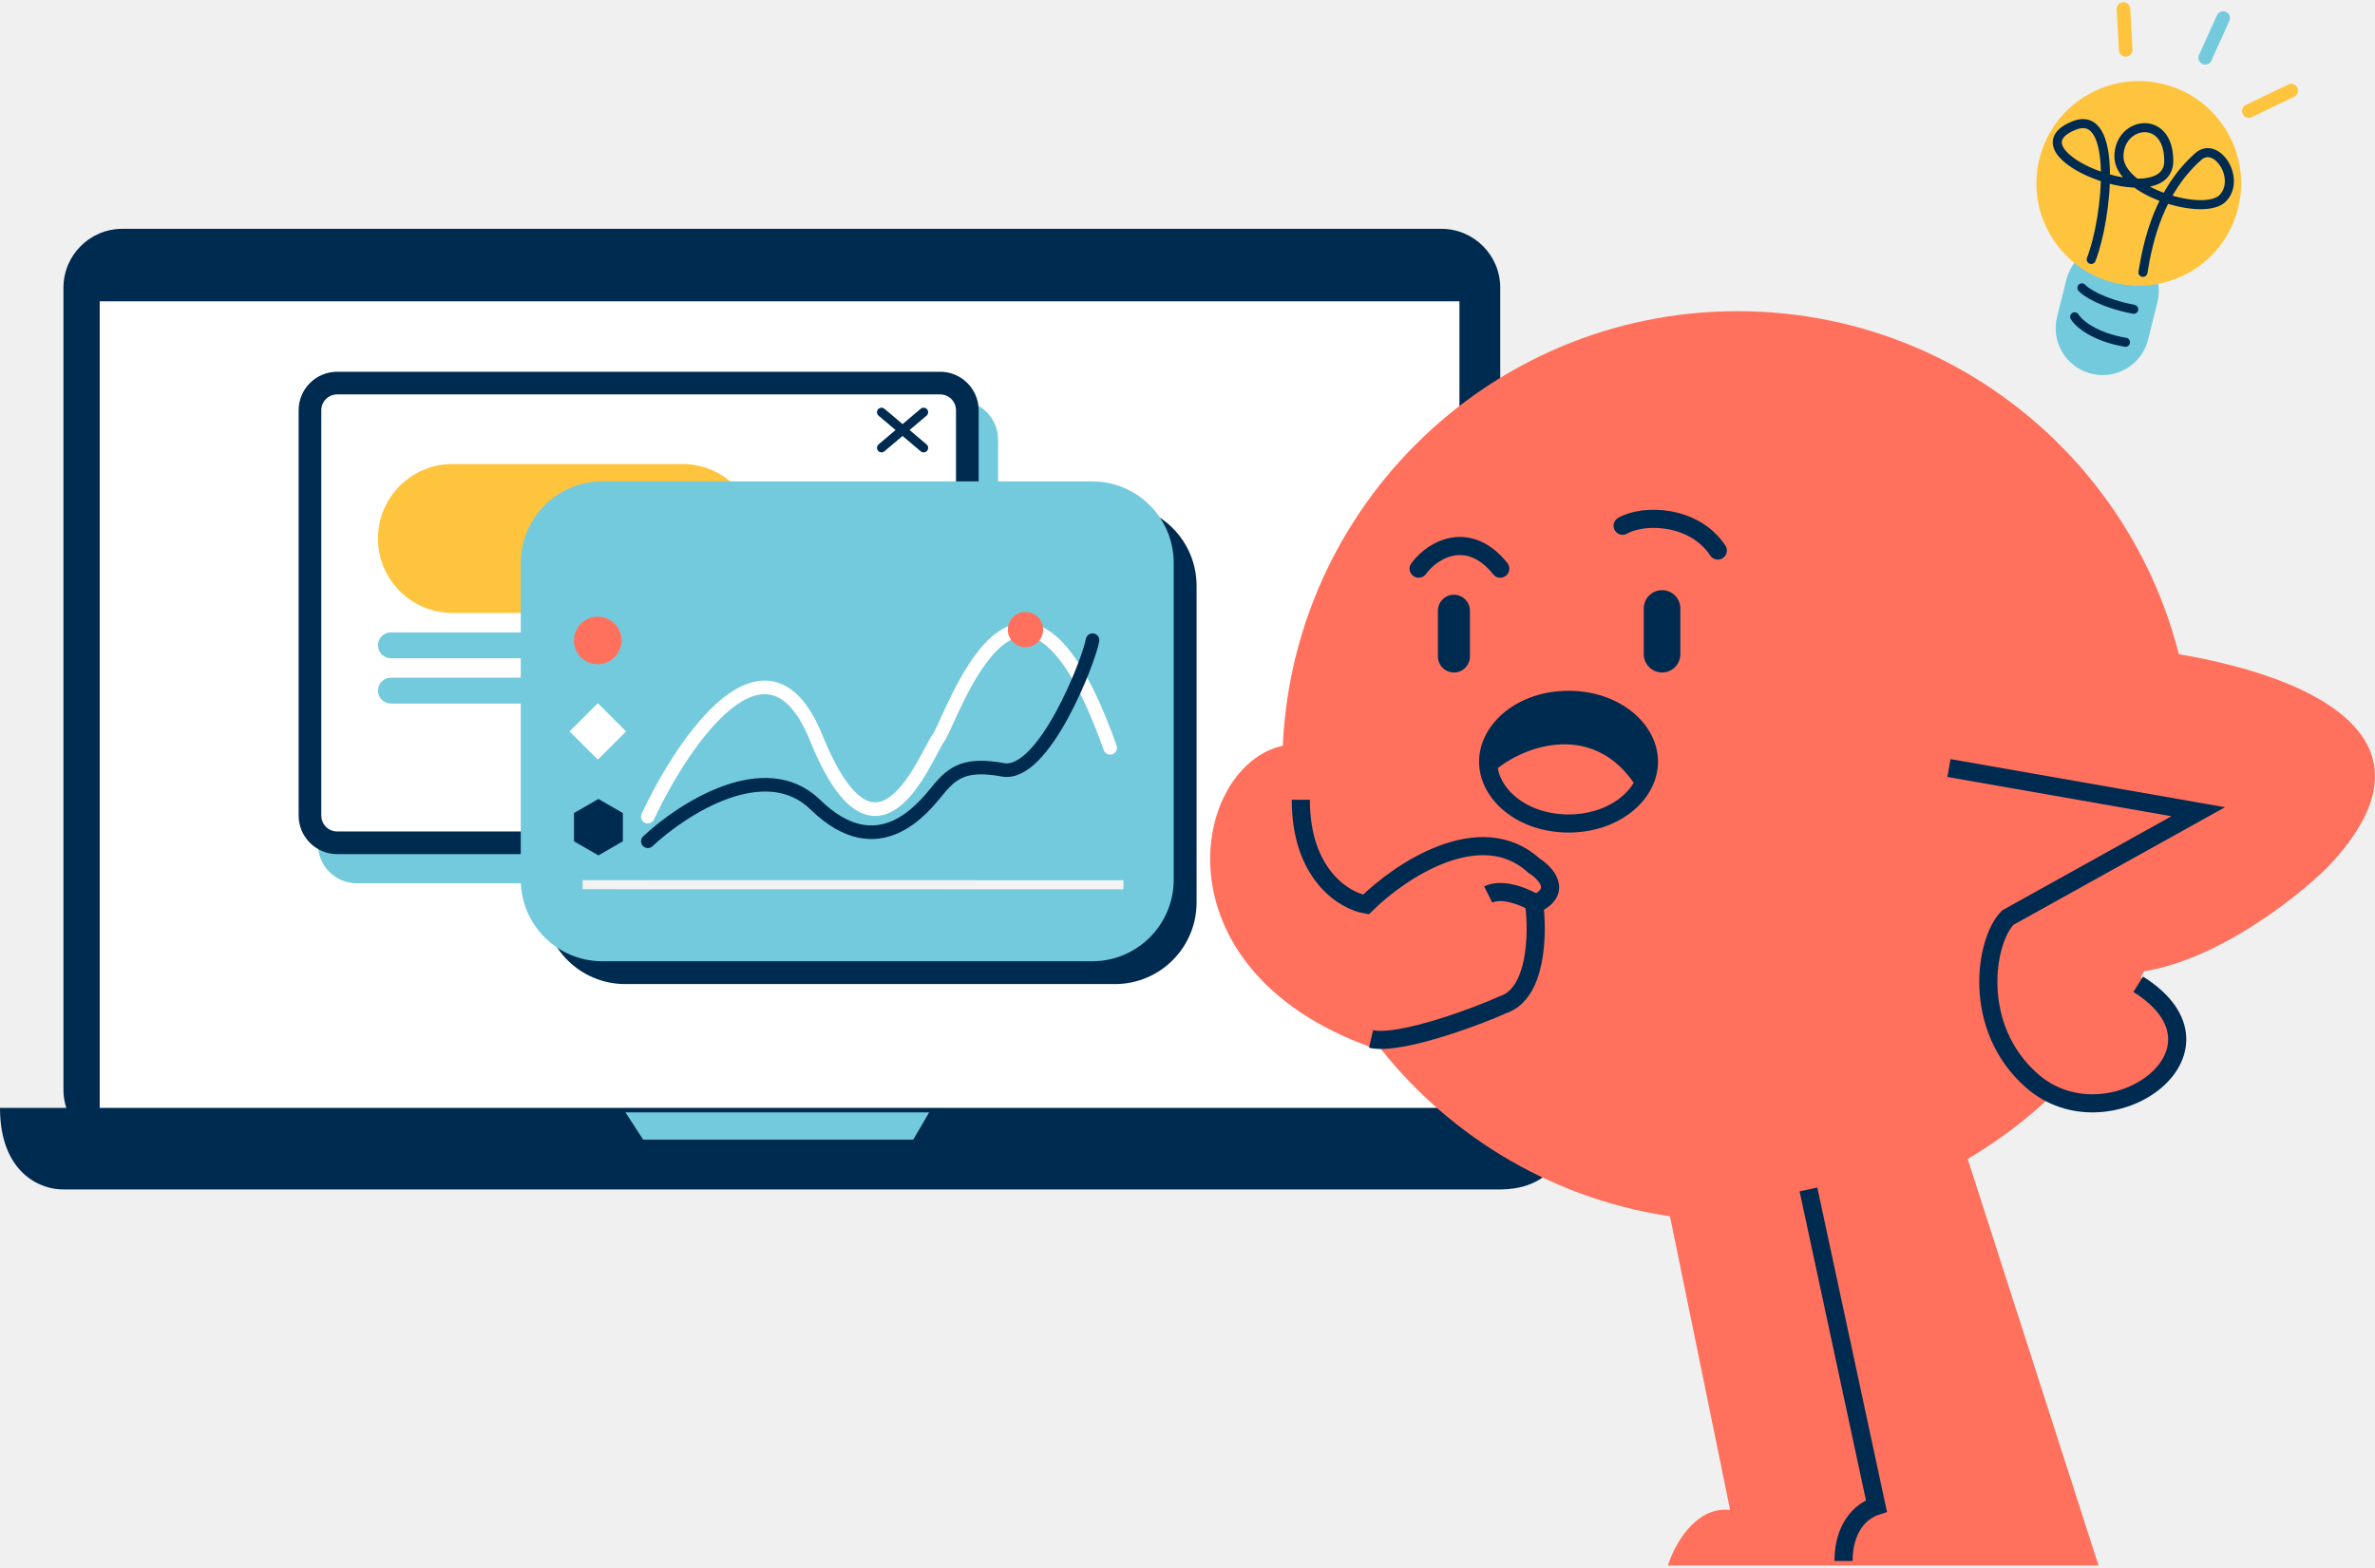
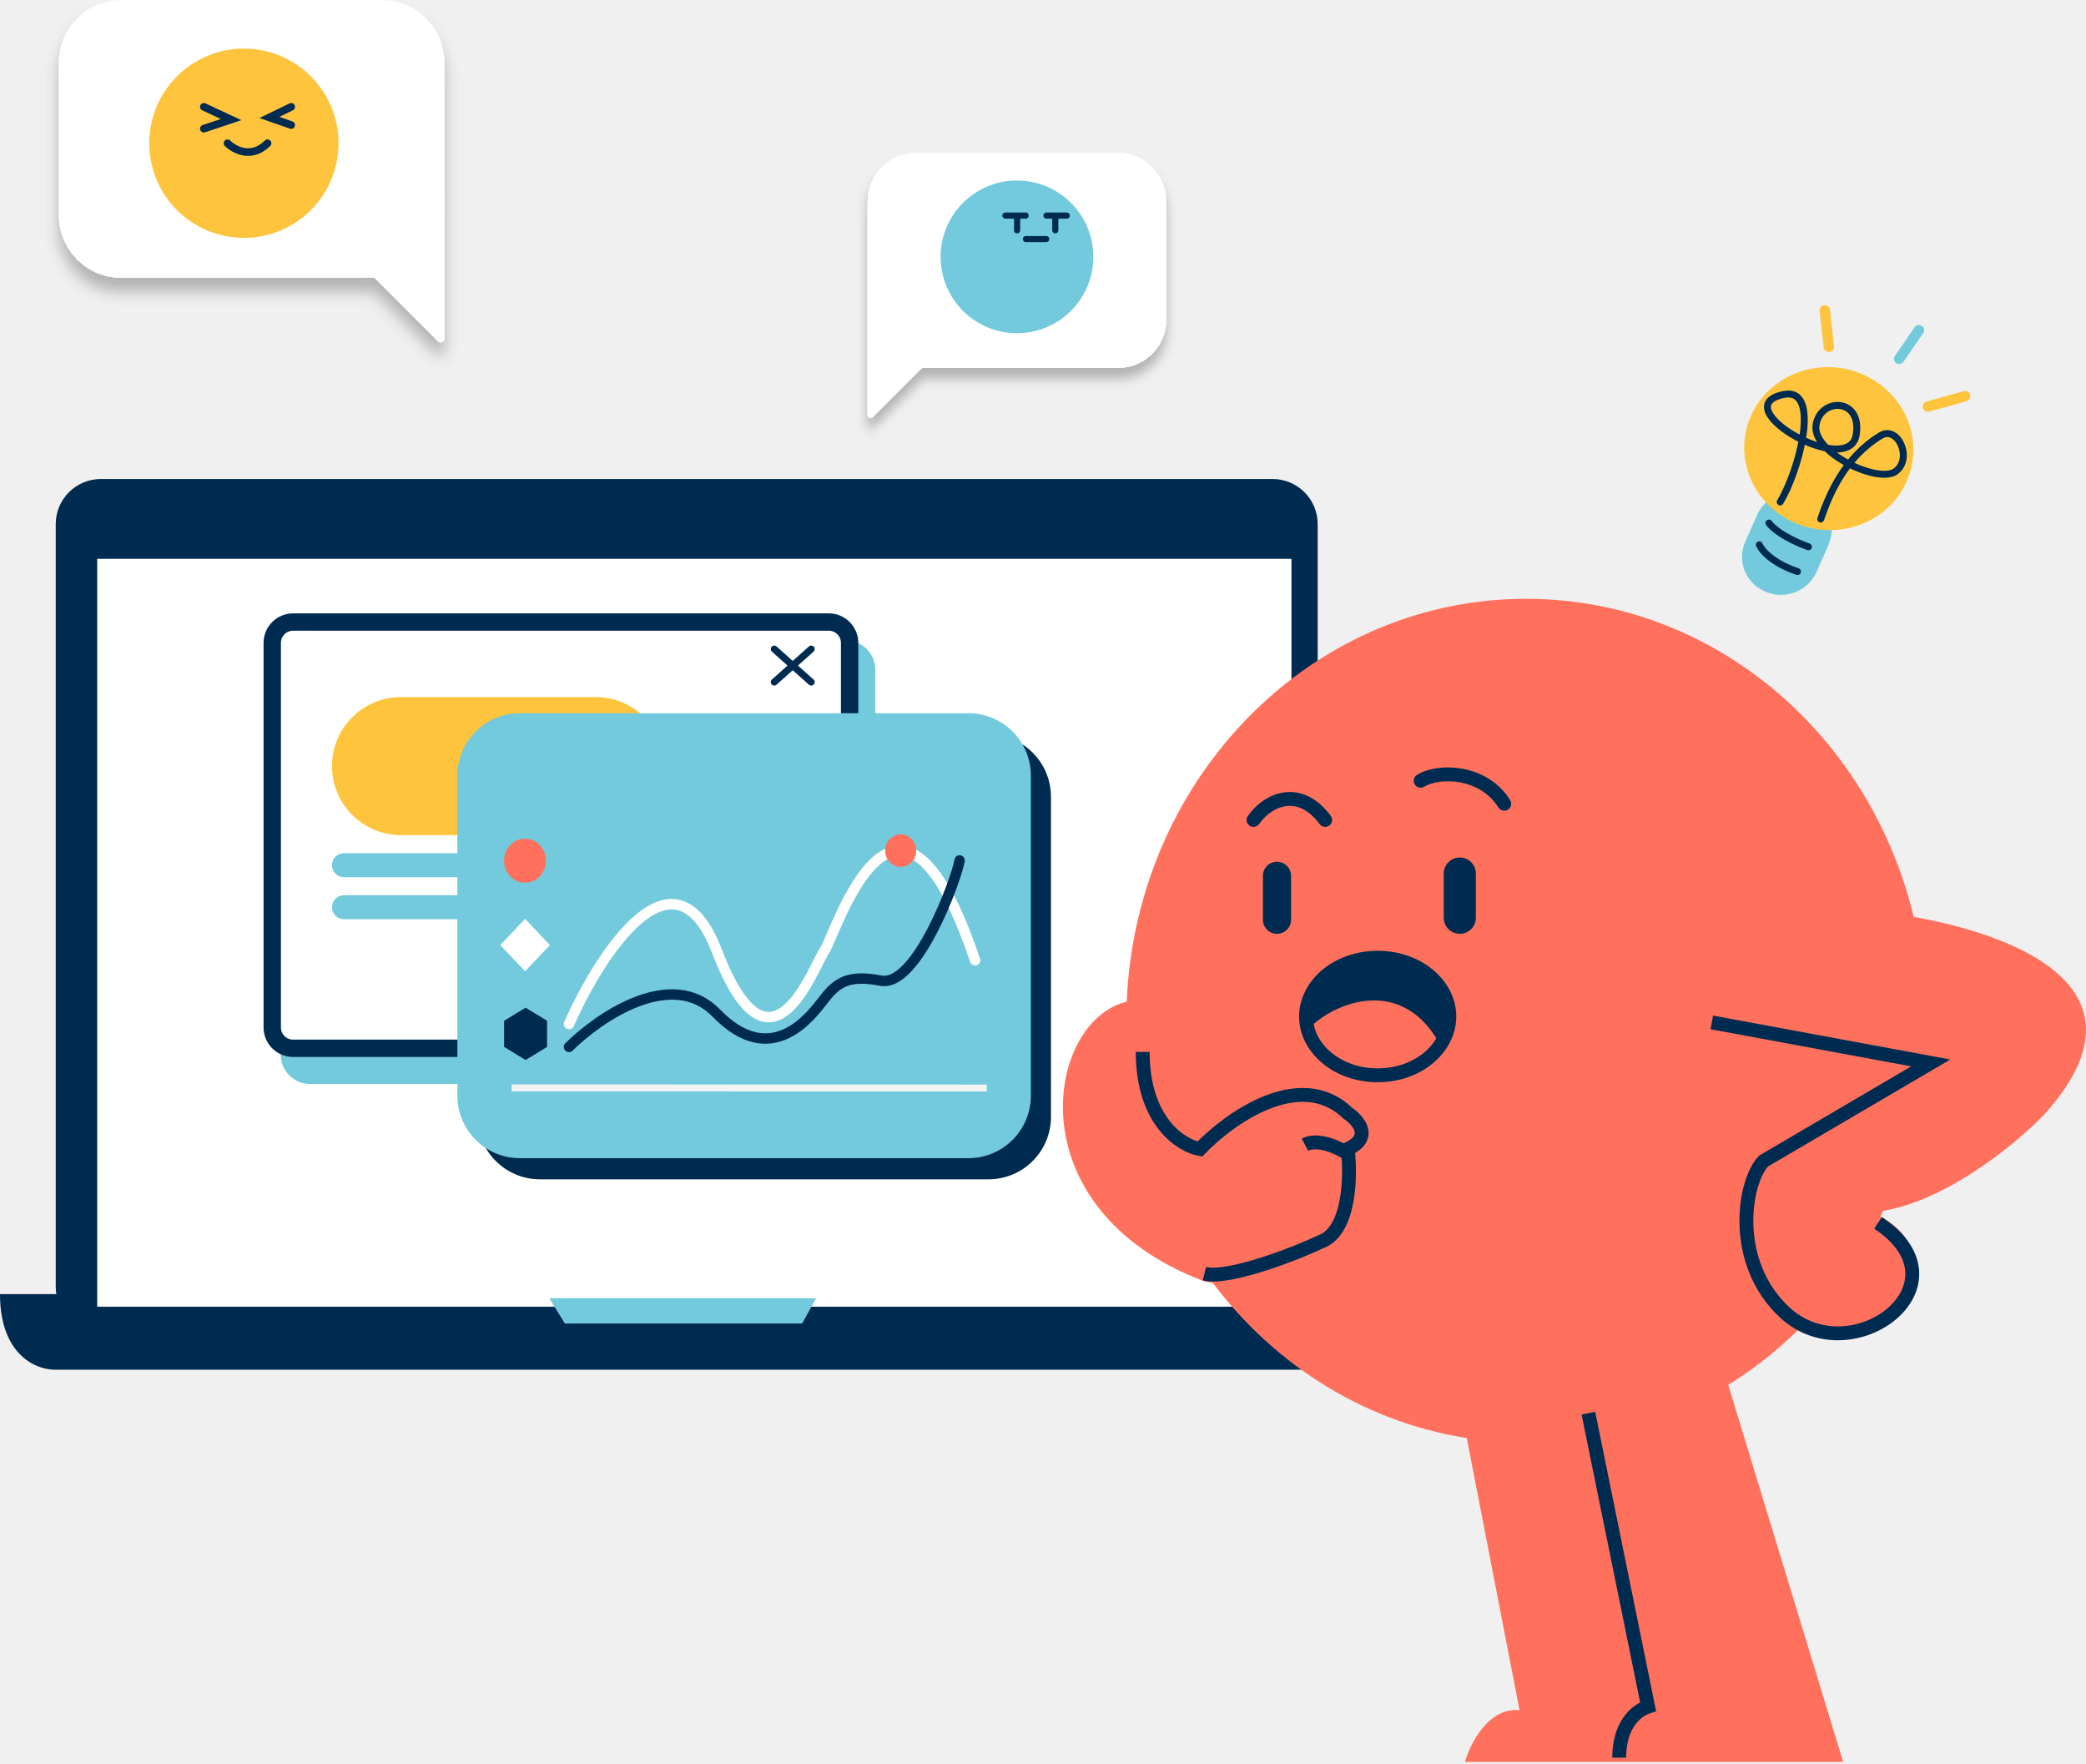
- <svg xmlns="http://www.w3.org/2000/svg" width="524" height="346" viewBox="0 0 524 346" fill="none">
-   <path d="M468.5 2L469 11" stroke="#FFC43D" stroke-width="3" stroke-linecap="round" />
-   <path d="M490.5 4L486.536 12.746" stroke="#74CADD" stroke-width="3" stroke-linecap="round" />
-   <path d="M505.5 20L496.166 24.511" stroke="#FFC43D" stroke-width="3" stroke-linecap="round" />
-   <path d="M345.793 244.5H0C0 259.204 9.335 262.624 14.003 262.497H331.401C345.093 262.19 346.701 250.371 345.793 244.5Z" fill="#002B51" />
-   <path d="M14 63.5V240.5C14 247.68 19.82 253.5 27 253.5H318C325.18 253.5 331 247.68 331 240.5V63.5C331 56.32 325.18 50.5 318 50.5H27C19.82 50.5 14 56.32 14 63.5Z" fill="#002B51" />
-   <path d="M322 66.5H22V244.5H322V66.5Z" fill="white" />
-   <path d="M141.895 251.5L138 245.5H171.5H205L201.494 251.5H141.895Z" fill="#74CADD" />
-   <circle cx="383.357" cy="169.104" r="100.426" fill="#FF715C" />
-   <path d="M362.666 134.283C362.666 132.054 364.474 130.246 366.703 130.246C368.933 130.246 370.741 132.054 370.741 134.283V144.376C370.741 146.606 368.933 148.414 366.703 148.414C364.474 148.414 362.666 146.606 362.666 144.376V134.283Z" fill="#002B51" />
-   <path d="M317.247 134.788C317.247 132.837 318.829 131.255 320.78 131.255C322.731 131.255 324.312 132.837 324.312 134.788V144.881C324.312 146.832 322.731 148.414 320.78 148.414C318.829 148.414 317.247 146.832 317.247 144.881V134.788Z" fill="#002B51" />
-   <path d="M338.947 199.434C336.761 198.089 331.58 195.801 328.35 197.416" stroke="#002B51" stroke-width="4" />
-   <path d="M363.814 168.095C363.814 175.222 356.33 181.739 346.073 181.739C335.815 181.739 328.331 175.222 328.331 168.095C328.331 160.968 335.815 154.451 346.073 154.451C356.33 154.451 363.814 160.968 363.814 168.095Z" stroke="#002B51" stroke-width="4" />
-   <path d="M361.422 174.259C351.513 157.731 333.78 165.244 328.043 171.755C325.957 158.232 339.17 156.061 342.647 155.727C359.11 153.4 366.116 165.244 361.422 174.259Z" fill="#002B51" />
-   <path d="M313 125.5C316.429 120.83 324.314 117.094 331 125.5" stroke="#002B51" stroke-width="4" stroke-linecap="round" />
-   <path d="M358 116.03C362.78 113.296 373.878 113.72 379 121.5" stroke="#002B51" stroke-width="4" stroke-linecap="round" />
-   <path d="M463 345.5L434.043 255.5L368 266.239L381.717 333.227C373.995 332.409 369.355 341.068 368 345.5H463Z" fill="#FF715C" />
-   <path d="M399 262.5L414 332.352C410.29 333.533 406.742 337.414 406.742 344.5" stroke="#002B51" stroke-width="4" />
-   <path d="M513.43 191.496C546.295 157.148 494.727 144.52 464.835 142.5L457.32 176.848L479.865 180.383L448.303 207.154C435.077 219.681 442.792 232.241 448.303 236.956C463.533 250.695 475.69 239.65 479.865 232.41C483.371 222.813 476.525 216.92 469.845 214.731C487.079 213.519 506.083 198.736 513.43 191.496Z" fill="#FF715C" />
-   <path d="M430 169.5L485 179.145L443 202.5C437.907 207.576 434.889 226.762 448.333 238.539C465.139 253.26 495.185 231.939 471.759 217.218" stroke="#002B51" stroke-width="4" />
-   <path d="M302.442 231.104C254.191 213.747 262.934 168.537 283.368 164.5L317.442 226.319C318.101 225.754 318.214 225.628 317.577 226.563L317.442 226.319C316.679 226.973 315.182 228.218 313.267 229.086C308.813 231.104 307.267 232.113 302.442 231.104Z" fill="#FF715C" />
-   <path d="M302.5 229.287C309 230.809 327.276 223.756 331.567 221.746C339.094 219.332 339.326 205.993 338.5 199.625C344.839 196.81 341.141 192.755 338.5 191.079C326.616 180.22 308.789 192.252 301.361 199.625C296.574 198.788 287 192.989 287 176.5" stroke="#002B51" stroke-width="4" />
-   <rect x="458.422" y="51.662" width="20.7" height="29.167" rx="10.35" transform="rotate(14.0338 458.422 51.6621)" fill="#74CADD" />
-   <circle cx="471.885" cy="40.48" r="22.581" transform="rotate(14.0338 471.885 40.4797)" fill="#FFC43D" />
-   <path d="M461.389 57.253C465.039 47.821 467.32 23.822 457.622 27.701C442.46 33.767 478.5 47.875 478.5 35.5C478.5 25 467.5 26.788 467.5 34.546C467.5 42.305 486.49 48.01 490.483 43.674C494.477 39.338 489 31 485.006 34.546C476.505 42.095 473.977 52.803 472.799 60.105" stroke="#002B51" stroke-width="2" stroke-linecap="round" />
-   <path d="M459.335 63.528C460.242 64.538 463.797 66.899 470.759 68.263" stroke="#002B51" stroke-width="2" stroke-linecap="round" />
-   <path d="M457.738 69.918C458.553 71.296 461.934 74.349 468.941 75.537" stroke="#002B51" stroke-width="2" stroke-linecap="round" />
-   <rect x="72.675" y="90.976" width="145.035" height="101.453" rx="6" fill="#74CADD" stroke="#74CADD" stroke-width="5" />
-   <rect x="68.389" y="84.545" width="145.035" height="101.453" rx="6" fill="white" stroke="#002B51" stroke-width="5" />
-   <path d="M203.778 90.976L194.49 98.835M194.49 90.976L203.778 98.835" stroke="#002B51" stroke-width="2" stroke-linecap="round" />
-   <rect x="83.392" y="102.407" width="83.591" height="32.865" rx="16.433" fill="#FFC43D" />
-   <rect x="83.392" y="139.559" width="83.591" height="5.716" rx="2.858" fill="#74CADD" />
-   <rect x="83.392" y="149.561" width="83.591" height="5.716" rx="2.858" fill="#74CADD" />
-   <rect x="119.943" y="111.277" width="144.059" height="105.903" rx="18" fill="#002B51" />
-   <rect x="114.897" y="106.242" width="144.059" height="105.903" rx="18" fill="#74CADD" />
-   <path d="M142.93 180.218C150.823 163.354 169.306 136.274 180.09 162.872C193.57 196.119 204.135 166.847 207.05 162.872C209.965 158.896 225.266 109.749 244.939 165.04" stroke="white" stroke-width="3" stroke-linecap="round" />
-   <path d="M142.93 185.669C150.618 178.455 168.777 166.741 179.906 177.599C193.818 191.171 203.703 178.333 206.998 174.297C210.293 170.262 213.222 168.428 221.276 169.896C230.303 171.54 240.314 145.685 241.046 141.283" stroke="#002B51" stroke-width="3" stroke-linecap="round" />
-   <circle cx="226.251" cy="138.947" r="3.893" fill="#FF715C" />
-   <path d="M132.028 176.325L137.423 179.439V185.669L132.028 188.784L126.633 185.669V179.439L132.028 176.325Z" fill="#002B51" />
-   <path d="M131.901 155.194L138.131 161.424L131.901 167.653L125.672 161.424L131.901 155.194Z" fill="white" />
-   <circle cx="131.877" cy="141.351" r="5.251" fill="#FF715C" />
-   <line x1="128.536" y1="195.247" x2="247.876" y2="195.27" stroke="#F3F3F3" stroke-width="2" />
+ <svg xmlns="http://www.w3.org/2000/svg" width="601" height="508" viewBox="0 0 601 508" fill="none">
+   <path d="M396.606 372.824H0C0 390.622 10.707 394.762 16.061 394.608H380.099C395.803 394.237 397.647 379.931 396.606 372.824Z" fill="#002B51" />
+   <path d="M16.057 151V370.723C16.057 377.902 21.878 383.723 29.057 383.723H366.639C373.819 383.723 379.639 377.902 379.639 370.723V151C379.639 143.82 373.819 138 366.639 138H29.057C21.878 138 16.057 143.82 16.057 151Z" fill="#002B51" />
+   <path d="M372.084 161H28V376.461H372.084V161Z" fill="white" />
+   <path d="M162.746 381.297L158.279 374.034H196.701H235.124L231.103 381.297H162.746Z" fill="#74CADD" />
+   <ellipse cx="439.69" cy="294.075" rx="115.183" ry="121.562" fill="#FF715C" />
+   <path d="M415.959 251.67C415.959 249.113 418.032 247.04 420.589 247.04C423.147 247.04 425.22 249.113 425.22 251.67V264.4C425.22 266.958 423.147 269.031 420.589 269.031C418.032 269.031 415.959 266.958 415.959 264.4V251.67Z" fill="#002B51" />
+   <path d="M363.866 252.313C363.866 250.076 365.68 248.262 367.917 248.262C370.155 248.262 371.969 250.076 371.969 252.313V264.979C371.969 267.217 370.155 269.031 367.917 269.031C365.68 269.031 363.866 267.217 363.866 264.979V252.313Z" fill="#002B51" />
+   <path d="M417.569 292.855C417.569 301.889 408.677 309.791 396.927 309.791C385.177 309.791 376.284 301.889 376.284 292.855C376.284 283.821 385.177 275.918 396.927 275.918C408.677 275.918 417.569 283.821 417.569 292.855Z" stroke="#002B51" stroke-width="4" />
+   <path d="M414.532 300.316C403.166 280.31 382.828 289.403 376.248 297.285C373.855 280.916 389.009 278.289 392.997 277.885C411.88 275.067 419.916 289.403 414.532 300.316Z" fill="#002B51" />
+   <path d="M361.158 236.221C365.091 230.567 374.135 226.045 381.803 236.221" stroke="#002B51" stroke-width="4" stroke-linecap="round" />
+   <path d="M409.305 224.939C414.788 221.629 427.517 222.143 433.391 231.56" stroke="#002B51" stroke-width="4" stroke-linecap="round" />
+   <path d="M531.036 507.59L497.824 398.648L422.076 411.647L437.808 492.734C428.952 491.744 423.63 502.225 422.076 507.59H531.036Z" fill="#FF715C" />
+   <path d="M457.632 407.122L474.836 491.674C470.581 493.104 466.511 497.801 466.511 506.379" stroke="#002B51" stroke-width="4" />
+   <path d="M588.877 321.18C626.571 279.604 567.425 264.319 533.141 261.873L524.522 303.449L550.379 307.729L514.179 340.134C499.01 355.297 507.859 370.501 514.179 376.208C531.647 392.838 545.591 379.469 550.379 370.705C554.401 359.088 546.548 351.955 538.887 349.305C558.653 347.838 580.45 329.944 588.877 321.18Z" fill="#FF715C" />
+   <path d="M493.187 294.555L556.269 306.23L508.097 334.5C502.256 340.645 498.794 363.868 514.214 378.124C533.489 395.944 567.951 370.136 541.083 352.316" stroke="#002B51" stroke-width="4" />
+   <path d="M346.884 369.125C291.543 348.114 301.571 293.389 325.008 288.503L364.089 363.332C364.845 362.648 364.974 362.496 364.244 363.628L364.089 363.332C363.214 364.125 361.497 365.631 359.301 366.682C354.193 369.125 352.419 370.346 346.884 369.125Z" fill="#FF715C" />
+   <path d="M388.125 332.237C385.616 330.608 379.674 327.838 375.97 329.793" stroke="#002B51" stroke-width="4" />
+   <path d="M347.003 366.945C354.459 368.788 375.42 360.251 380.342 357.817C388.975 354.896 389.24 338.75 388.294 331.041C395.564 327.634 391.323 322.725 388.294 320.696C374.663 307.552 354.216 322.116 345.697 331.041C340.206 330.027 329.226 323.009 329.226 303.049" stroke="#002B51" stroke-width="4" />
+   <path d="M525.744 89.435L526.917 99.919" stroke="#FFC43D" stroke-width="3" stroke-linecap="round" />
+   <path d="M552.87 95.119L547.175 103.39" stroke="#74CADD" stroke-width="3" stroke-linecap="round" />
+   <path d="M566.17 114.139L555.463 117.13" stroke="#FFC43D" stroke-width="3" stroke-linecap="round" />
+   <rect width="22.308" height="30.364" rx="11" transform="matrix(0.9217 0.387903 -0.404851 0.914383 510.671 138.361)" fill="#74CADD" />
+   <ellipse rx="24.336" ry="23.508" transform="matrix(0.921701 0.387901 -0.404853 0.914382 526.901 129.253)" fill="#FFC43D" />
+   <path d="M512.895 144.609C518.371 135.58 524.834 111.383 513.845 113.665C496.665 117.232 532.709 137.988 534.788 125.305C536.552 114.544 524.527 114.454 523.224 122.406C521.921 130.357 541.203 139.522 546.188 135.776C551.172 132.03 546.736 122.528 541.883 125.465C531.554 131.715 527.061 142.248 524.577 149.526" stroke="#002B51" stroke-width="2" stroke-linecap="round" />
+   <path d="M509.651 150.682C510.448 151.876 513.84 154.916 521.033 157.531" stroke="#002B51" stroke-width="2" stroke-linecap="round" />
+   <path d="M506.875 156.952C507.512 158.507 510.603 162.227 517.873 164.669" stroke="#002B51" stroke-width="2" stroke-linecap="round" />
+   <rect x="83.355" y="186.994" width="166.347" height="122.804" rx="6" fill="#74CADD" stroke="#74CADD" stroke-width="5" />
+   <rect x="78.438" y="179.21" width="166.347" height="122.804" rx="6" fill="white" stroke="#002B51" stroke-width="5" />
+   <path d="M233.723 186.994L223.07 196.507M223.07 186.994L233.723 196.507" stroke="#002B51" stroke-width="2" stroke-linecap="round" />
+   <rect x="95.647" y="200.83" width="95.875" height="39.782" rx="19.891" fill="#FFC43D" />
+   <rect x="95.647" y="245.801" width="95.875" height="6.919" rx="3.459" fill="#74CADD" />
+   <rect x="95.647" y="257.909" width="95.875" height="6.919" rx="3.459" fill="#74CADD" />
+   <rect x="137.569" y="211.569" width="165.228" height="128.191" rx="18" fill="#002B51" />
+   <rect x="131.78" y="205.474" width="165.228" height="128.191" rx="18" fill="#74CADD" />
+   <path d="M163.933 295.019C172.986 274.605 194.185 241.827 206.554 274.022C222.015 314.266 234.132 278.834 237.475 274.022C240.818 269.21 258.368 209.719 280.932 276.647" stroke="white" stroke-width="3" stroke-linecap="round" />
+   <path d="M163.933 301.617C172.751 292.885 193.578 278.706 206.343 291.849C222.299 308.278 233.637 292.737 237.416 287.852C241.195 282.968 244.554 280.748 253.792 282.524C264.145 284.515 275.627 253.218 276.467 247.89" stroke="#002B51" stroke-width="3" stroke-linecap="round" />
+   <ellipse cx="259.497" cy="245.062" rx="4.466" ry="4.713" fill="#FF715C" />
+   <path d="M151.429 290.306L157.617 294.077V301.617L151.429 305.388L145.241 301.617V294.077L151.429 290.306Z" fill="#002B51" />
+   <path d="M151.284 264.729L158.429 272.269L151.284 279.81L144.139 272.269L151.284 264.729Z" fill="white" />
+   <ellipse cx="151.256" cy="247.972" rx="6.023" ry="6.356" fill="#FF715C" />
+   <line y1="-1" x2="136.876" y2="-1" transform="matrix(1 0.000202619 -0.000181915 1 147.424 314.422)" stroke="#F3F3F3" stroke-width="2" />
+   <g filter="url(#filter0_d_383_465)">
+     <rect x="17" width="111" height="80" rx="18" fill="white" />
+     <path d="M126.243 54.537L106.607 77.297C106.265 77.693 106.287 78.287 106.657 78.657L126.293 98.293C126.923 98.923 128 98.477 128 97.586V55.19C128 54.263 126.848 53.835 126.243 54.537Z" fill="white" />
+   </g>
+   <g filter="url(#filter1_d_383_465)">
+     <rect width="86" height="61.982" rx="13.946" transform="matrix(-1 0 0 1 336 44)" fill="white" />
+     <path d="M251.361 86.254L266.575 103.888C266.84 104.195 266.823 104.655 266.536 104.942L251.323 120.155C250.835 120.643 250 120.297 250 119.607V86.76C250 86.042 250.892 85.71 251.361 86.254Z" fill="white" />
+   </g>
+   <circle cx="70.266" cy="41.266" r="27.266" fill="#FFC43D" />
+   <path d="M58.73 30.779L66.595 34.449L58.73 37.071" stroke="#002B51" stroke-width="2.199" stroke-linecap="round" />
+   <path d="M83.899 30.779L77.607 33.837L83.899 36.022" stroke="#002B51" stroke-width="2.199" stroke-linecap="round" />
+   <path d="M65.547 41.266C67.469 43.188 72.468 45.88 77.082 41.266" stroke="#002B51" stroke-width="2.199" stroke-linecap="round" />
+   <circle cx="293" cy="74" r="22" fill="#74CADD" />
+   <line x1="289.656" y1="62.113" x2="295.497" y2="62.113" stroke="#002B51" stroke-width="1.774" stroke-linecap="round" />
+   <line x1="293.041" y1="63.041" x2="293.041" y2="66.344" stroke="#002B51" stroke-width="1.774" stroke-linecap="round" />
+   <line x1="304.041" y1="63.041" x2="304.041" y2="66.344" stroke="#002B51" stroke-width="1.774" stroke-linecap="round" />
+   <line x1="301.503" y1="62.113" x2="307.344" y2="62.113" stroke="#002B51" stroke-width="1.774" stroke-linecap="round" />
+   <line x1="295.579" y1="68.882" x2="301.421" y2="68.882" stroke="#002B51" stroke-width="1.774" stroke-linecap="round" />
+   <defs>
+     <filter id="filter0_d_383_465" x="13" y="0" width="119" height="106.588" filterUnits="userSpaceOnUse" color-interpolation-filters="sRGB">
+       <feFlood flood-opacity="0" result="BackgroundImageFix" />
+       <feColorMatrix in="SourceAlpha" type="matrix" values="0 0 0 0 0 0 0 0 0 0 0 0 0 0 0 0 0 0 127 0" result="hardAlpha" />
+       <feOffset dy="4" />
+       <feGaussianBlur stdDeviation="2" />
+       <feComposite in2="hardAlpha" operator="out" />
+       <feColorMatrix type="matrix" values="0 0 0 0 0 0 0 0 0 0 0 0 0 0 0 0 0 0 0.25 0" />
+       <feBlend mode="normal" in2="BackgroundImageFix" result="effect1_dropShadow_383_465" />
+       <feBlend mode="normal" in="SourceGraphic" in2="effect1_dropShadow_383_465" result="shape" />
+     </filter>
+     <filter id="filter1_d_383_465" x="246.901" y="44" width="92.198" height="82.582" filterUnits="userSpaceOnUse" color-interpolation-filters="sRGB">
+       <feFlood flood-opacity="0" result="BackgroundImageFix" />
+       <feColorMatrix in="SourceAlpha" type="matrix" values="0 0 0 0 0 0 0 0 0 0 0 0 0 0 0 0 0 0 127 0" result="hardAlpha" />
+       <feOffset dy="3.099" />
+       <feGaussianBlur stdDeviation="1.55" />
+       <feComposite in2="hardAlpha" operator="out" />
+       <feColorMatrix type="matrix" values="0 0 0 0 0 0 0 0 0 0 0 0 0 0 0 0 0 0 0.25 0" />
+       <feBlend mode="normal" in2="BackgroundImageFix" result="effect1_dropShadow_383_465" />
+       <feBlend mode="normal" in="SourceGraphic" in2="effect1_dropShadow_383_465" result="shape" />
+     </filter>
+   </defs>
</svg>
